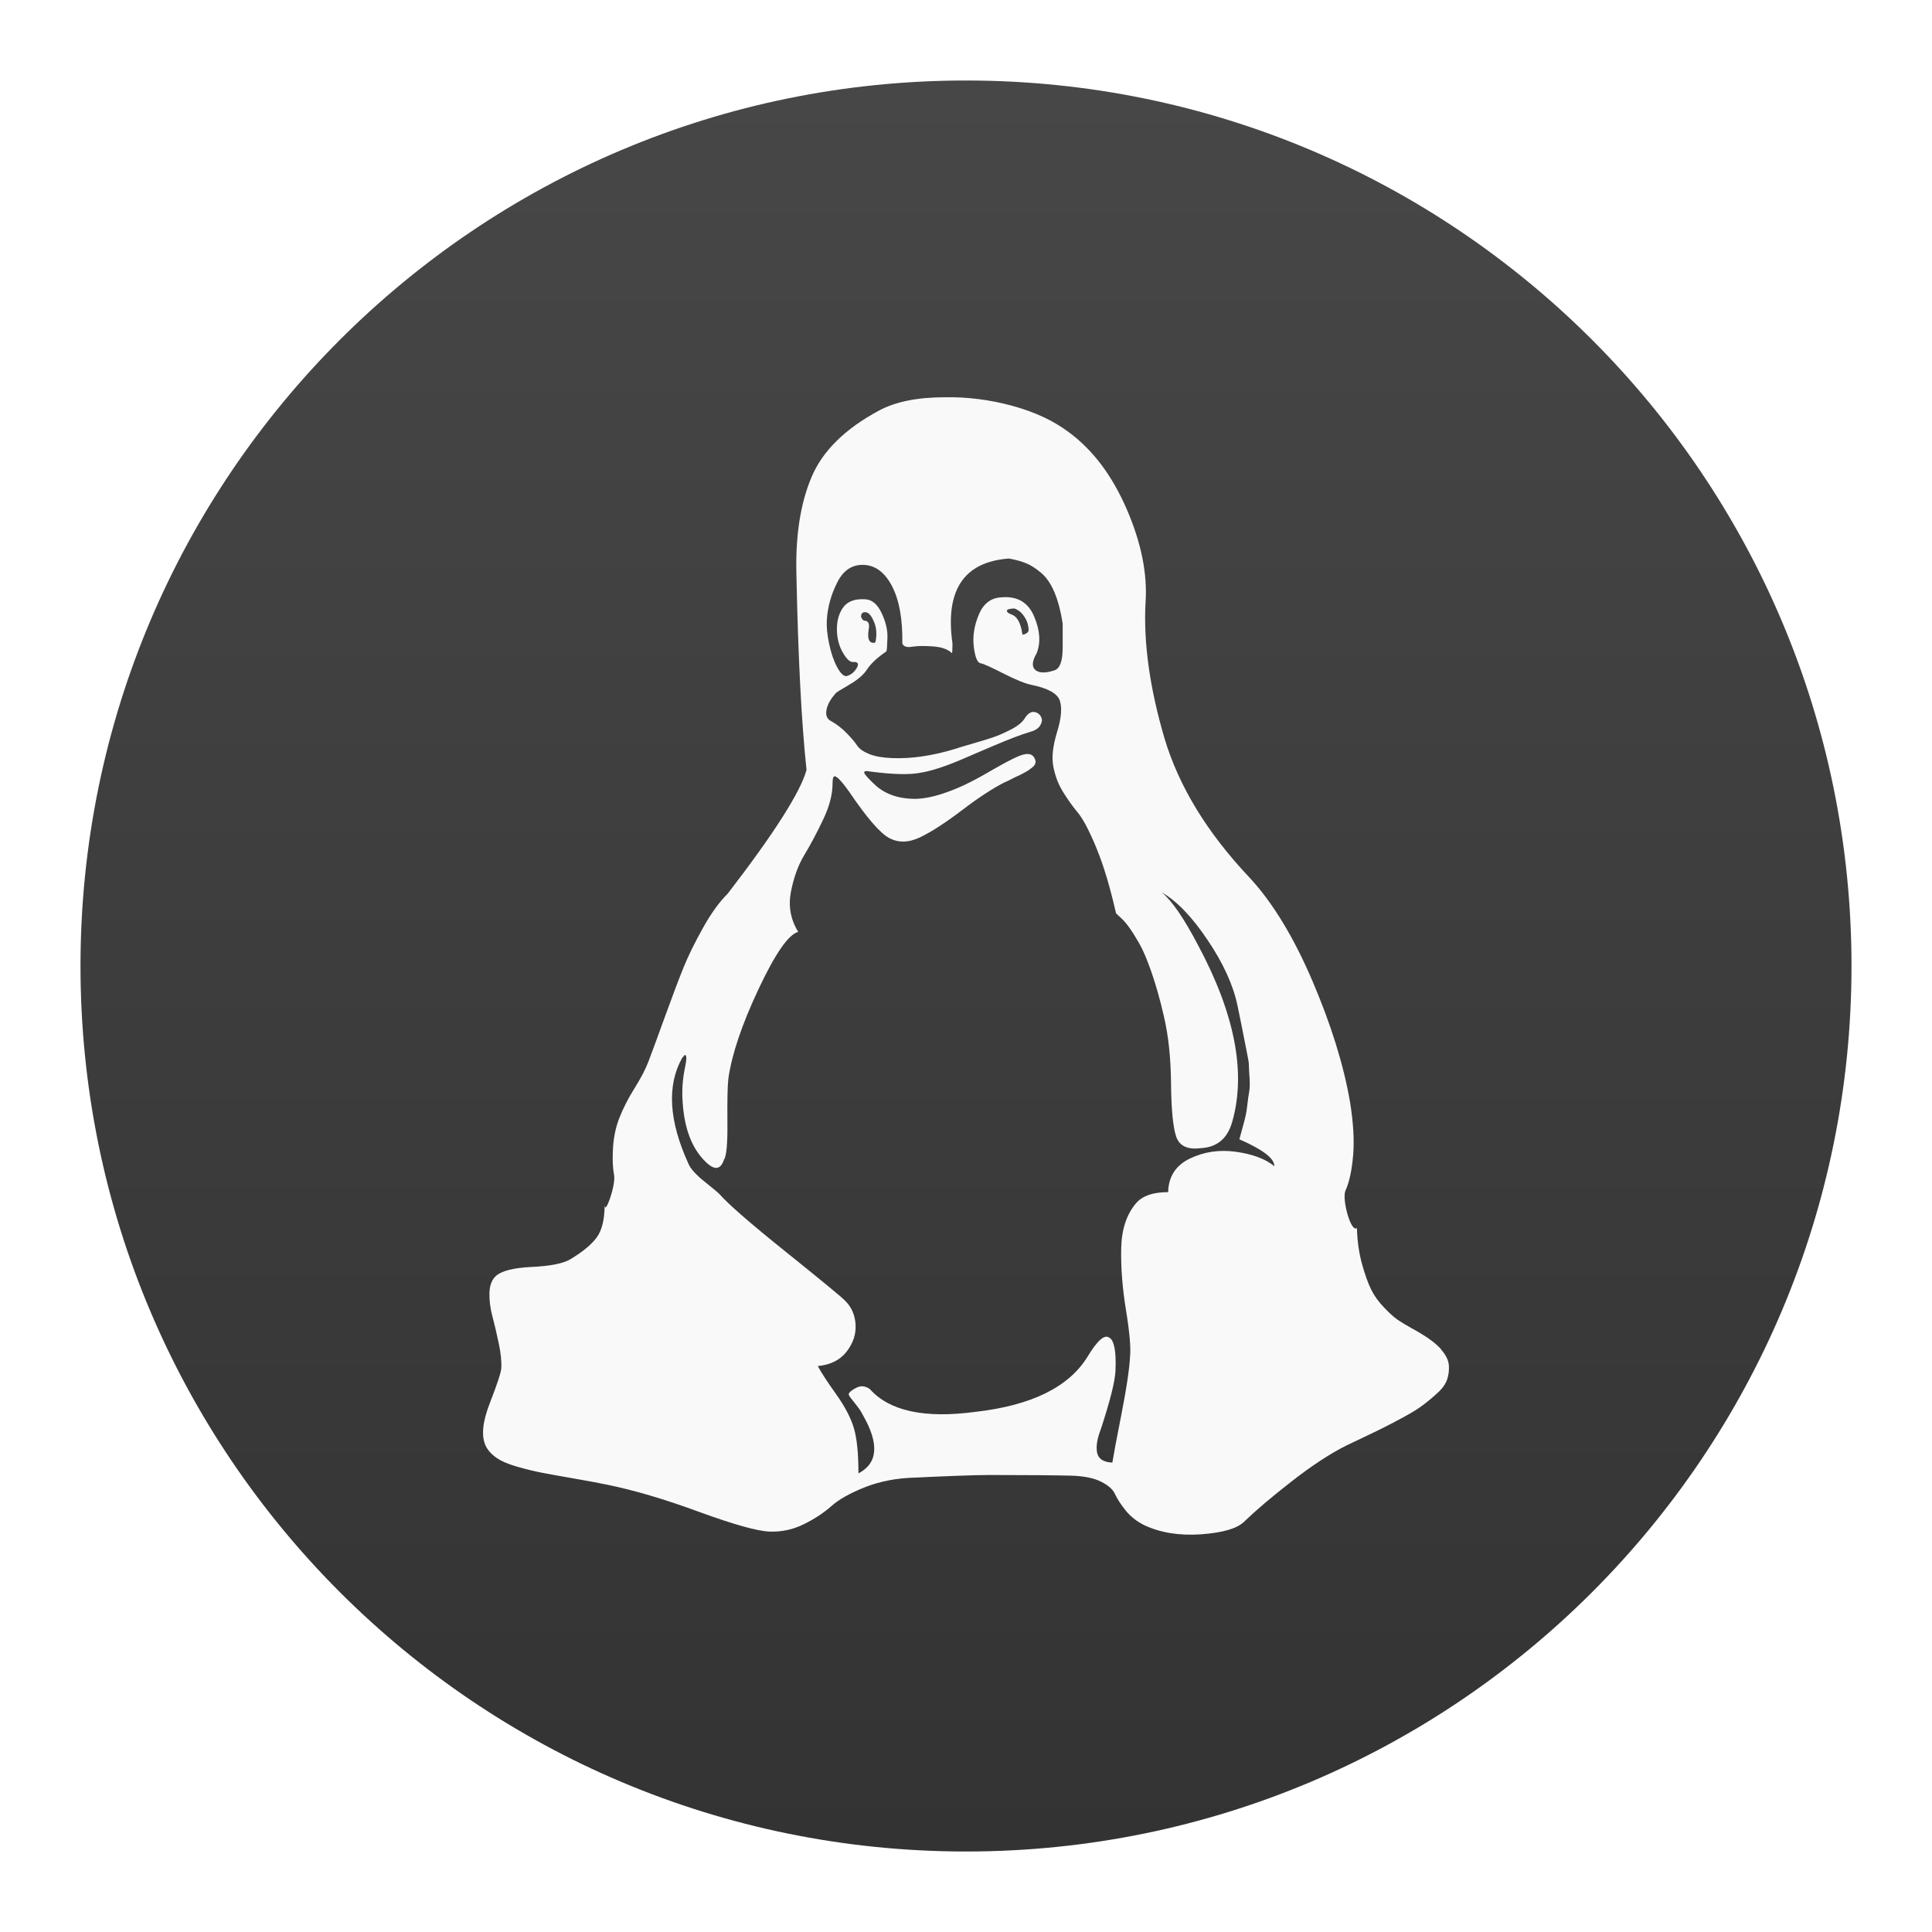
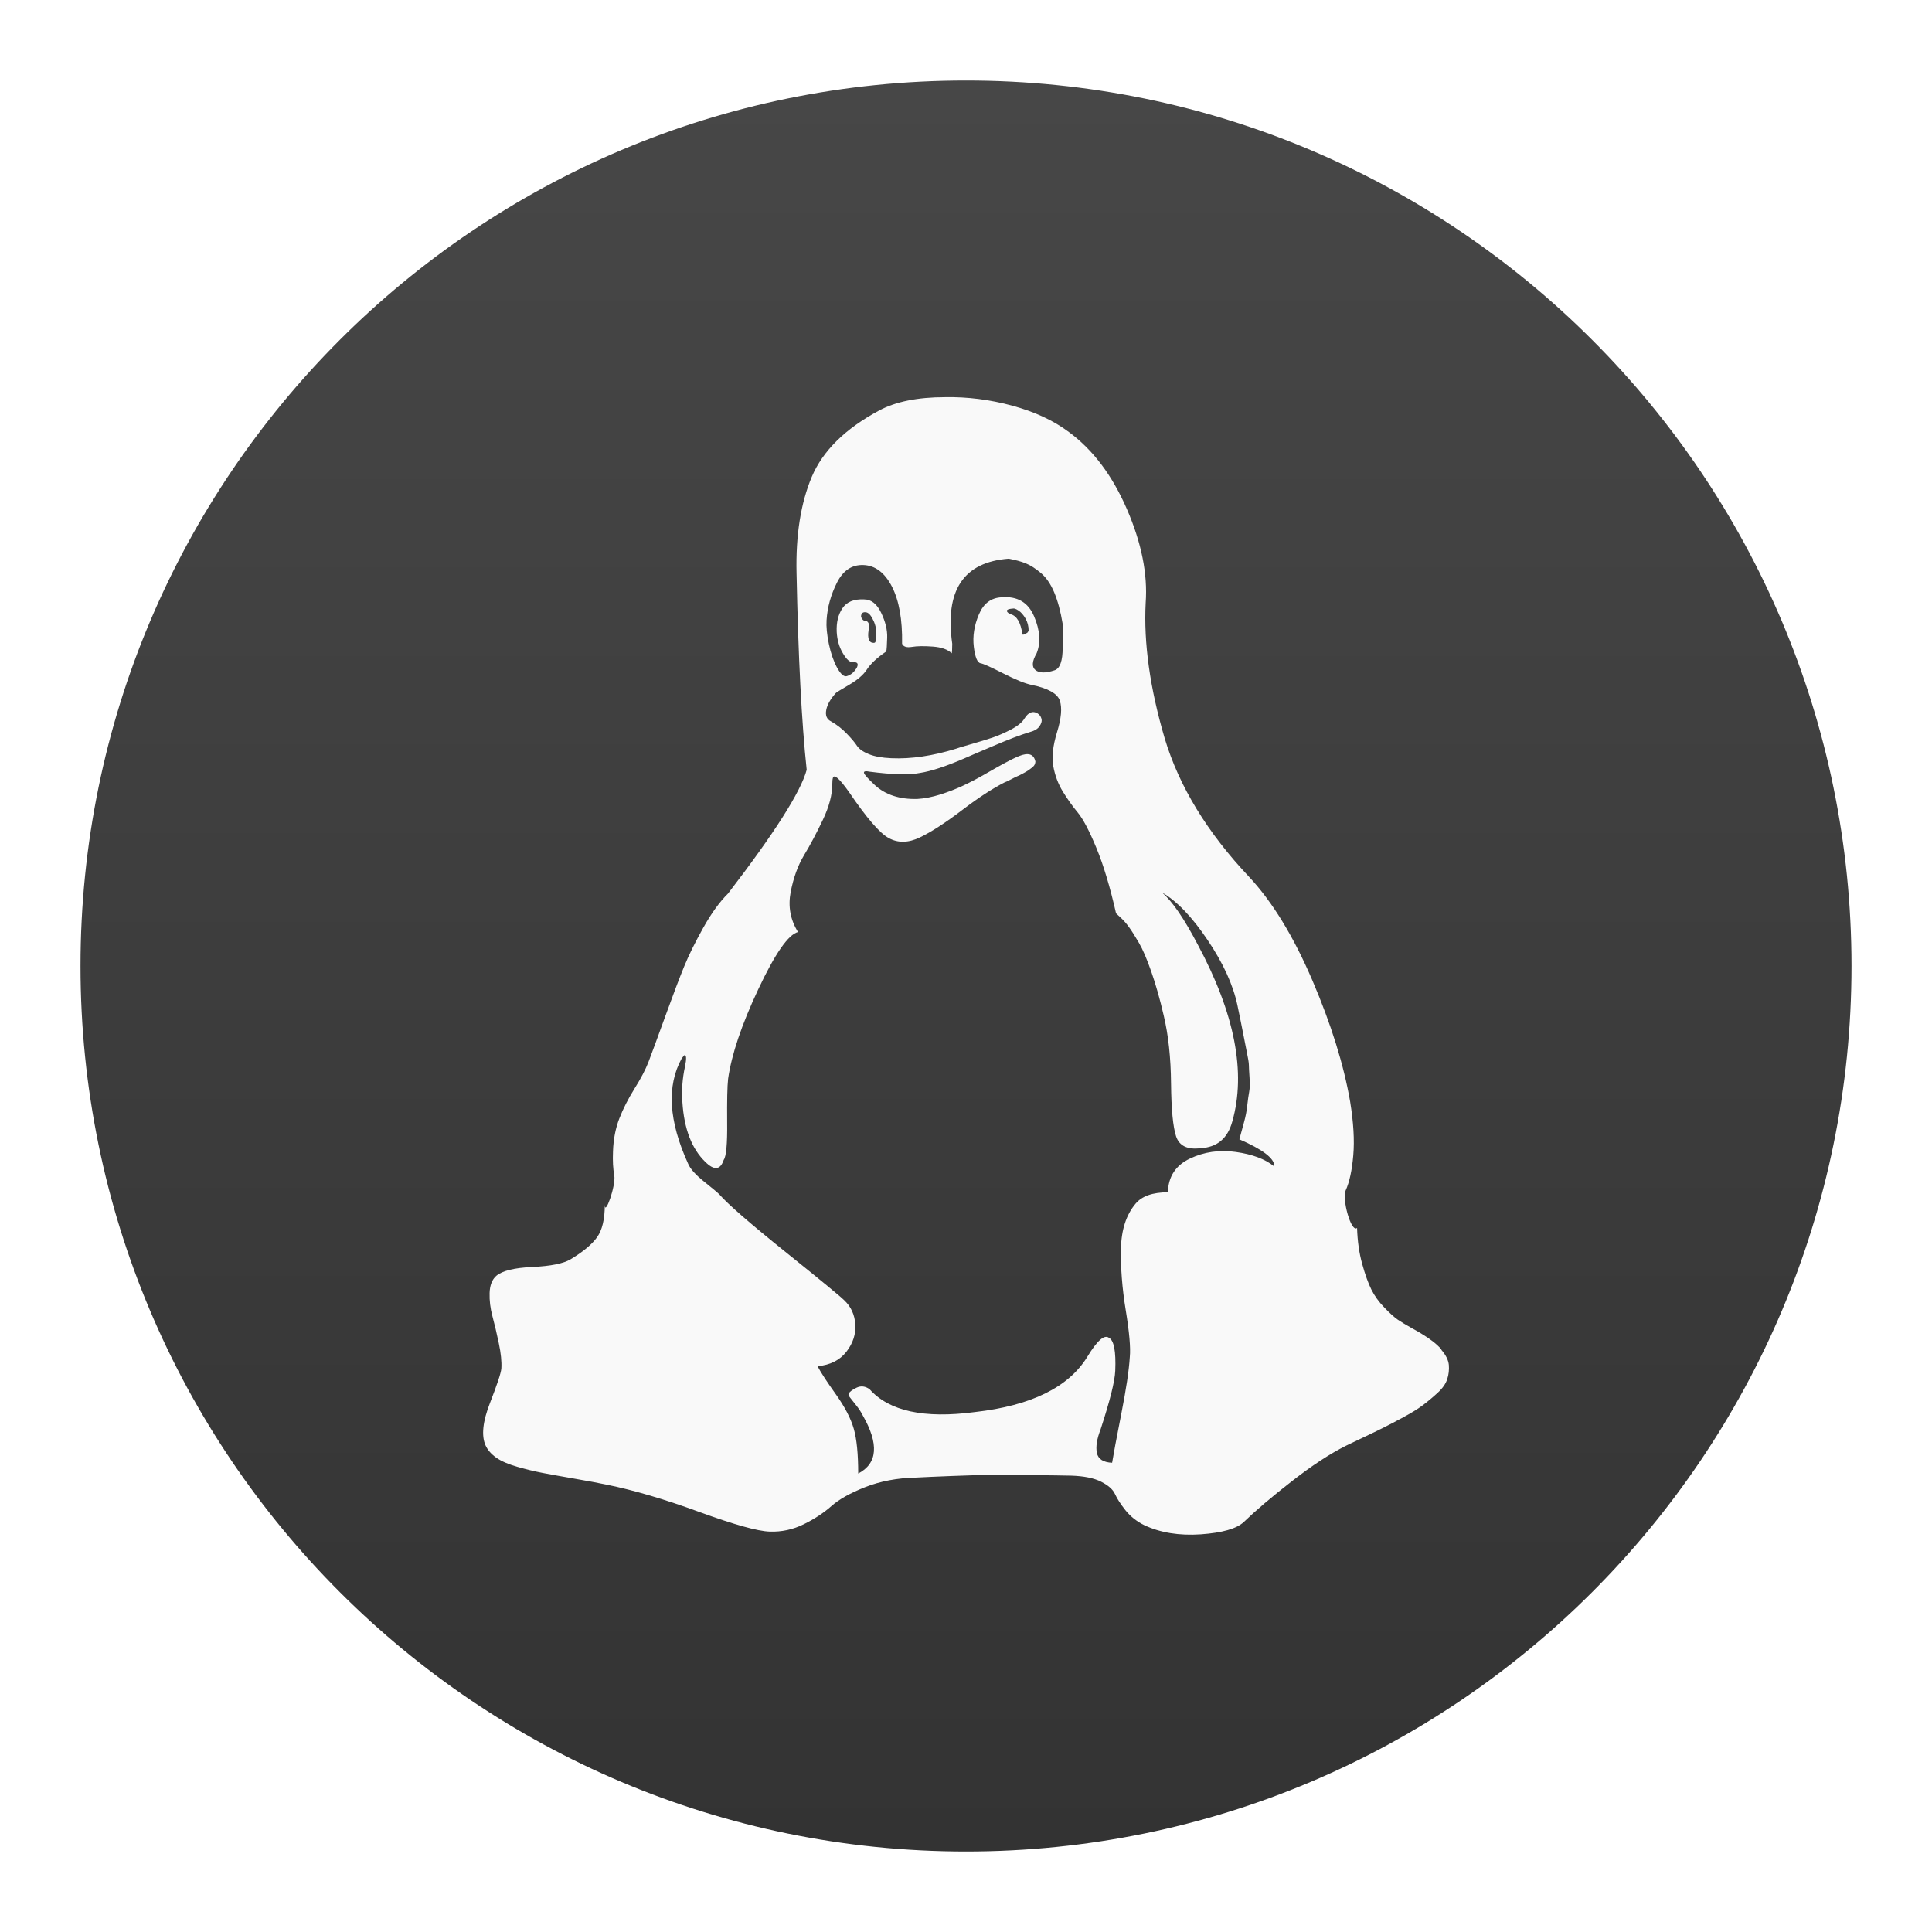
- <svg xmlns="http://www.w3.org/2000/svg" xmlns:xlink="http://www.w3.org/1999/xlink" id="svg8" version="1.1" width="24" viewBox="0 0 24 24" height="24">
+ <svg xmlns="http://www.w3.org/2000/svg" id="svg8" version="1.1" viewBox="0 0 24 24">
  <defs id="defs12">
-     <linearGradient id="linearGradient819">
-       <stop id="stop815" offset="0" style="stop-color:#333333;stop-opacity:1;" />
-       <stop id="stop817" offset="1" style="stop-color:#474747;stop-opacity:1" />
+     <style id="current-color-scheme" type="text/css">.ColorScheme-Text { color:#5c616c; } .ColorScheme-Highlight { color:#5294e2; } .ColorScheme-ButtonBackground { color:#d3dae3; }</style>
+     <linearGradient id="linearGradient821" x1="1" x2="23" y1="12" y2="12" gradientTransform="rotate(-90,12,12)" gradientUnits="userSpaceOnUse">
+       <stop id="stop815" style="stop-color:#333333" offset="0" />
+       <stop id="stop817" style="stop-color:#474747" offset="1" />
    </linearGradient>
-     <style type="text/css" id="current-color-scheme">
-    .ColorScheme-Text { color:#5c616c; } .ColorScheme-Highlight { color:#5294e2; } .ColorScheme-ButtonBackground { color:#d3dae3; }
-   </style>
-     <linearGradient gradientTransform="rotate(-90,12,12)" gradientUnits="userSpaceOnUse" y2="12" x2="23" y1="12" x1="1" id="linearGradient821" xlink:href="#linearGradient819" />
  </defs>
-   <path d="M 1,12 C 1,18.075 5.925,23 12,23 18.075,23 23,18.075 23,12 23,5.925 18.075,1 12,1 5.925,1 1,5.925 1,12 Z" id="path2" style="fill:url(#linearGradient821);fill-opacity:1" />
-   <path style="fill:#f9f9f9;fill-opacity:1;fill-rule:evenodd;stroke:none;stroke-width:1.492" id="Page-1" d="m 15.83,14.484 c 0,-0.095 -0.145,-0.205 -0.434,-0.331 0.021,-0.079 0.041,-0.151 0.059,-0.217 0.018,-0.066 0.032,-0.134 0.039,-0.205 0.008,-0.071 0.016,-0.127 0.024,-0.17 0.008,-0.042 0.009,-0.101 0.004,-0.177 -0.005,-0.076 -0.008,-0.127 -0.008,-0.154 0,-0.026 -0.009,-0.084 -0.028,-0.173 -0.018,-0.089 -0.029,-0.143 -0.032,-0.162 -0.003,-0.018 -0.016,-0.084 -0.039,-0.197 -0.024,-0.113 -0.038,-0.183 -0.043,-0.209 -0.053,-0.252 -0.176,-0.523 -0.371,-0.812 -0.194,-0.289 -0.384,-0.486 -0.568,-0.591 0.126,0.105 0.276,0.323 0.449,0.654 0.457,0.852 0.599,1.582 0.426,2.192 -0.058,0.21 -0.189,0.321 -0.394,0.331 -0.163,0.021 -0.264,-0.028 -0.304,-0.146 -0.039,-0.118 -0.06,-0.338 -0.063,-0.658 -0.003,-0.321 -0.033,-0.602 -0.091,-0.844 -0.047,-0.205 -0.099,-0.386 -0.154,-0.544 -0.055,-0.158 -0.106,-0.277 -0.154,-0.359 -0.047,-0.081 -0.088,-0.146 -0.122,-0.193 -0.034,-0.047 -0.068,-0.087 -0.103,-0.118 -0.034,-0.032 -0.054,-0.05 -0.059,-0.055 -0.074,-0.326 -0.155,-0.597 -0.244,-0.812 -0.089,-0.216 -0.167,-0.363 -0.233,-0.442 -0.066,-0.079 -0.127,-0.166 -0.185,-0.26 -0.058,-0.095 -0.097,-0.2 -0.118,-0.315 -0.021,-0.11 -0.005,-0.251 0.047,-0.422 0.053,-0.171 0.064,-0.301 0.035,-0.39 -0.029,-0.089 -0.146,-0.155 -0.351,-0.197 -0.079,-0.016 -0.196,-0.063 -0.351,-0.142 -0.155,-0.079 -0.248,-0.121 -0.28,-0.126 -0.042,-0.005 -0.071,-0.074 -0.087,-0.205 -0.016,-0.131 0.005,-0.265 0.063,-0.402 0.058,-0.137 0.152,-0.208 0.284,-0.213 0.194,-0.016 0.329,0.063 0.402,0.237 0.074,0.173 0.084,0.326 0.032,0.457 -0.058,0.1 -0.063,0.17 -0.016,0.209 0.047,0.039 0.126,0.041 0.237,0.004 0.068,-0.021 0.102,-0.116 0.102,-0.284 V 7.75 C 13.178,7.592 13.142,7.461 13.098,7.356 13.053,7.25 12.998,7.17 12.932,7.115 c -0.066,-0.055 -0.127,-0.095 -0.185,-0.118 -0.058,-0.024 -0.129,-0.043 -0.213,-0.059 -0.562,0.042 -0.796,0.394 -0.702,1.057 0,0.079 -0.003,0.118 -0.008,0.118 -0.047,-0.047 -0.125,-0.075 -0.233,-0.083 -0.108,-0.008 -0.194,-0.007 -0.26,0.004 -0.066,0.011 -0.106,-0.003 -0.122,-0.039 0.005,-0.3 -0.037,-0.536 -0.126,-0.71 -0.089,-0.173 -0.208,-0.263 -0.355,-0.268 -0.142,-0.005 -0.251,0.067 -0.327,0.217 -0.076,0.15 -0.12,0.306 -0.13,0.469 -0.005,0.079 0.004,0.176 0.028,0.292 0.024,0.116 0.058,0.214 0.102,0.296 0.045,0.081 0.085,0.117 0.122,0.106 0.053,-0.016 0.095,-0.053 0.126,-0.11 0.021,-0.047 0.003,-0.068 -0.055,-0.063 -0.037,0 -0.078,-0.038 -0.122,-0.114 -0.045,-0.076 -0.07,-0.164 -0.075,-0.264 -0.005,-0.116 0.018,-0.213 0.071,-0.292 0.053,-0.079 0.142,-0.116 0.268,-0.11 0.089,0 0.16,0.055 0.213,0.166 0.053,0.11 0.078,0.213 0.075,0.308 -0.003,0.095 -0.006,0.152 -0.012,0.173 -0.116,0.079 -0.197,0.155 -0.244,0.229 -0.042,0.063 -0.114,0.125 -0.217,0.185 -0.102,0.06 -0.156,0.093 -0.162,0.099 -0.068,0.074 -0.109,0.145 -0.122,0.213 -0.013,0.068 0.006,0.116 0.059,0.142 0.074,0.042 0.139,0.093 0.197,0.154 0.058,0.06 0.1,0.11 0.126,0.15 0.026,0.039 0.075,0.074 0.146,0.103 0.071,0.029 0.164,0.046 0.28,0.051 0.247,0.011 0.515,-0.029 0.804,-0.118 0.011,-0.005 0.071,-0.024 0.181,-0.055 0.11,-0.032 0.201,-0.059 0.272,-0.083 0.071,-0.024 0.148,-0.058 0.233,-0.102 0.084,-0.045 0.139,-0.091 0.166,-0.138 0.047,-0.074 0.1,-0.095 0.158,-0.063 0.026,0.016 0.043,0.038 0.051,0.067 0.008,0.029 0,0.06 -0.024,0.095 -0.024,0.034 -0.067,0.059 -0.13,0.075 -0.105,0.032 -0.254,0.088 -0.445,0.17 -0.192,0.081 -0.311,0.133 -0.359,0.154 -0.231,0.1 -0.415,0.16 -0.552,0.181 -0.131,0.026 -0.339,0.021 -0.623,-0.016 -0.053,-0.011 -0.076,-0.005 -0.071,0.016 0.005,0.021 0.05,0.071 0.134,0.15 0.131,0.121 0.308,0.179 0.528,0.173 0.089,-0.005 0.184,-0.024 0.284,-0.055 0.1,-0.032 0.194,-0.068 0.284,-0.11 0.089,-0.042 0.177,-0.088 0.264,-0.138 0.087,-0.05 0.166,-0.095 0.237,-0.134 0.071,-0.039 0.135,-0.071 0.193,-0.095 0.058,-0.024 0.104,-0.03 0.138,-0.02 0.034,0.011 0.057,0.039 0.067,0.087 0,0.011 -0.003,0.022 -0.008,0.035 -0.005,0.013 -0.016,0.026 -0.032,0.039 -0.016,0.013 -0.032,0.025 -0.047,0.035 -0.016,0.011 -0.038,0.024 -0.067,0.039 -0.029,0.016 -0.053,0.028 -0.071,0.035 -0.018,0.008 -0.045,0.021 -0.079,0.039 -0.034,0.018 -0.059,0.03 -0.075,0.035 -0.147,0.074 -0.325,0.189 -0.532,0.347 -0.208,0.158 -0.382,0.271 -0.524,0.339 -0.142,0.068 -0.271,0.071 -0.386,0.008 -0.11,-0.058 -0.276,-0.25 -0.497,-0.576 -0.116,-0.163 -0.181,-0.221 -0.197,-0.173 -0.005,0.016 -0.008,0.042 -0.008,0.079 0,0.131 -0.039,0.28 -0.118,0.445 -0.079,0.166 -0.156,0.311 -0.233,0.438 -0.076,0.126 -0.131,0.279 -0.166,0.457 -0.034,0.179 -0.004,0.344 0.091,0.497 -0.121,0.032 -0.285,0.268 -0.493,0.71 -0.208,0.442 -0.332,0.812 -0.375,1.112 -0.011,0.095 -0.014,0.276 -0.012,0.544 0.003,0.268 -0.012,0.423 -0.043,0.465 -0.042,0.126 -0.118,0.134 -0.229,0.024 -0.168,-0.163 -0.263,-0.41 -0.284,-0.741 -0.011,-0.147 0,-0.294 0.032,-0.442 0.021,-0.1 0.018,-0.147 -0.008,-0.142 l -0.032,0.039 c -0.189,0.342 -0.163,0.778 0.079,1.309 0.026,0.063 0.092,0.137 0.197,0.221 0.105,0.084 0.168,0.137 0.189,0.158 0.105,0.121 0.378,0.359 0.82,0.714 0.442,0.355 0.686,0.556 0.733,0.603 0.084,0.079 0.13,0.179 0.138,0.3 0.008,0.121 -0.029,0.234 -0.11,0.339 -0.081,0.105 -0.201,0.166 -0.359,0.181 0.042,0.079 0.118,0.196 0.229,0.351 0.11,0.155 0.184,0.297 0.221,0.426 0.037,0.129 0.055,0.314 0.055,0.556 0.242,-0.126 0.26,-0.368 0.055,-0.725 -0.021,-0.042 -0.049,-0.084 -0.083,-0.126 -0.034,-0.042 -0.059,-0.074 -0.075,-0.095 -0.016,-0.021 -0.021,-0.037 -0.016,-0.047 0.016,-0.026 0.05,-0.051 0.102,-0.075 0.053,-0.024 0.105,-0.017 0.158,0.02 0.242,0.273 0.678,0.368 1.309,0.284 0.699,-0.079 1.164,-0.308 1.396,-0.686 0.121,-0.2 0.21,-0.279 0.268,-0.237 0.063,0.032 0.089,0.168 0.079,0.41 -0.005,0.131 -0.066,0.373 -0.181,0.725 -0.047,0.121 -0.063,0.219 -0.047,0.296 0.016,0.076 0.079,0.117 0.189,0.122 0.016,-0.1 0.054,-0.302 0.114,-0.607 0.06,-0.305 0.096,-0.541 0.106,-0.71 0.011,-0.11 -0.006,-0.304 -0.051,-0.58 -0.045,-0.276 -0.064,-0.531 -0.059,-0.765 0.005,-0.234 0.066,-0.419 0.181,-0.556 0.079,-0.095 0.213,-0.142 0.402,-0.142 0.005,-0.194 0.096,-0.334 0.272,-0.418 0.176,-0.084 0.367,-0.112 0.572,-0.083 0.205,0.029 0.363,0.088 0.473,0.177 z M 10.878,7.963 c 0.016,-0.089 0.009,-0.168 -0.02,-0.237 -0.029,-0.068 -0.059,-0.108 -0.091,-0.118 -0.047,-0.011 -0.071,0.008 -0.071,0.055 0.011,0.026 0.024,0.042 0.039,0.047 0.053,0 0.071,0.039 0.055,0.118 -0.016,0.105 0.005,0.158 0.063,0.158 0.016,0 0.024,-0.008 0.024,-0.024 z m 1.9,-0.126 c 0,-0.058 -0.013,-0.109 -0.039,-0.154 -0.026,-0.045 -0.055,-0.078 -0.087,-0.099 -0.032,-0.021 -0.055,-0.029 -0.071,-0.024 -0.074,0.005 -0.092,0.024 -0.055,0.055 0.011,0.005 0.021,0.011 0.032,0.016 0.074,0.021 0.121,0.102 0.142,0.244 0,0.016 0.021,0.011 0.063,-0.016 z m 5.125,8.929 c 0.058,0.066 0.089,0.129 0.095,0.189 0.005,0.06 -0.001,0.12 -0.02,0.177 -0.018,0.058 -0.059,0.116 -0.122,0.173 -0.063,0.058 -0.125,0.109 -0.185,0.154 -0.06,0.045 -0.139,0.093 -0.237,0.146 -0.097,0.053 -0.18,0.096 -0.248,0.13 -0.068,0.034 -0.152,0.075 -0.252,0.122 -0.1,0.047 -0.171,0.081 -0.213,0.102 -0.2,0.1 -0.424,0.247 -0.674,0.442 -0.25,0.194 -0.448,0.363 -0.595,0.505 -0.089,0.084 -0.268,0.135 -0.536,0.154 -0.268,0.018 -0.502,-0.02 -0.702,-0.114 -0.095,-0.047 -0.172,-0.109 -0.233,-0.185 -0.06,-0.076 -0.104,-0.143 -0.13,-0.201 -0.026,-0.058 -0.084,-0.109 -0.173,-0.154 -0.089,-0.045 -0.213,-0.07 -0.371,-0.075 -0.231,-0.005 -0.573,-0.008 -1.025,-0.008 -0.1,0 -0.25,0.004 -0.449,0.012 -0.2,0.008 -0.352,0.014 -0.457,0.02 -0.231,0.005 -0.44,0.045 -0.627,0.118 -0.187,0.074 -0.327,0.152 -0.422,0.237 -0.095,0.084 -0.209,0.159 -0.343,0.225 -0.134,0.066 -0.275,0.096 -0.422,0.091 -0.152,-0.005 -0.444,-0.087 -0.875,-0.244 C 8.255,18.623 7.872,18.51 7.535,18.442 c -0.1,-0.021 -0.234,-0.046 -0.402,-0.075 -0.168,-0.029 -0.3,-0.053 -0.394,-0.071 -0.095,-0.018 -0.198,-0.043 -0.311,-0.075 -0.113,-0.032 -0.201,-0.07 -0.264,-0.114 -0.063,-0.045 -0.108,-0.096 -0.134,-0.154 -0.053,-0.121 -0.034,-0.296 0.055,-0.524 0.089,-0.229 0.137,-0.372 0.142,-0.43 0.005,-0.084 -0.005,-0.189 -0.032,-0.315 C 6.168,16.557 6.142,16.446 6.116,16.348 6.09,16.251 6.078,16.155 6.08,16.061 c 0.003,-0.095 0.03,-0.166 0.083,-0.213 0.074,-0.063 0.223,-0.1 0.449,-0.11 0.226,-0.011 0.384,-0.042 0.473,-0.095 0.158,-0.095 0.268,-0.187 0.331,-0.276 0.063,-0.089 0.095,-0.223 0.095,-0.402 0,0.15 0.139,-0.237 0.118,-0.363 -0.016,-0.084 -0.021,-0.184 -0.016,-0.3 0.005,-0.152 0.032,-0.289 0.079,-0.41 0.047,-0.121 0.11,-0.244 0.189,-0.371 0.079,-0.126 0.137,-0.237 0.173,-0.331 0.042,-0.11 0.112,-0.3 0.209,-0.568 0.097,-0.268 0.175,-0.473 0.233,-0.615 0.058,-0.142 0.137,-0.302 0.237,-0.481 0.1,-0.179 0.202,-0.321 0.308,-0.426 C 9.619,10.349 9.945,9.837 10.019,9.564 9.956,8.975 9.914,8.16 9.893,7.119 9.882,6.646 9.945,6.248 10.082,5.925 10.219,5.602 10.497,5.327 10.918,5.101 11.123,4.99 11.396,4.935 11.738,4.935 c 0.279,-0.005 0.557,0.03 0.836,0.106 0.279,0.076 0.513,0.185 0.702,0.327 0.3,0.221 0.54,0.54 0.721,0.958 0.181,0.418 0.259,0.806 0.233,1.163 -0.026,0.499 0.053,1.062 0.237,1.687 0.179,0.594 0.528,1.167 1.049,1.719 0.289,0.31 0.551,0.739 0.785,1.285 0.234,0.547 0.39,1.049 0.469,1.506 0.042,0.258 0.055,0.48 0.039,0.666 -0.016,0.187 -0.047,0.332 -0.095,0.438 -0.047,0.105 0.068,0.528 0.142,0.465 0.005,0.163 0.026,0.311 0.063,0.445 0.037,0.134 0.075,0.24 0.114,0.319 0.039,0.079 0.093,0.154 0.162,0.225 0.068,0.071 0.124,0.121 0.166,0.15 0.042,0.029 0.099,0.063 0.17,0.103 0.071,0.039 0.114,0.064 0.13,0.075 0.105,0.063 0.187,0.127 0.244,0.193 z" />
+   <path id="path2" d="m1 12c0 6.075 4.925 11 11 11s11-4.925 11-11-4.925-11-11-11-11 4.925-11 11z" style="fill:url(#linearGradient821)" />
+   <path id="Page-1" d="m15.83 14.484c0-0.095-0.145-0.205-0.434-0.331 0.021-0.079 0.041-0.151 0.059-0.217 0.018-0.066 0.032-0.134 0.039-0.205 0.008-0.071 0.016-0.127 0.024-0.17 0.008-0.042 0.009-0.101 0.004-0.177-0.005-0.076-0.008-0.127-0.008-0.154 0-0.026-0.009-0.084-0.028-0.173-0.018-0.089-0.029-0.143-0.032-0.162-0.003-0.018-0.016-0.084-0.039-0.197-0.024-0.113-0.038-0.183-0.043-0.209-0.053-0.252-0.176-0.523-0.371-0.812-0.194-0.289-0.384-0.486-0.568-0.591 0.126 0.105 0.276 0.323 0.449 0.654 0.457 0.852 0.599 1.582 0.426 2.192-0.058 0.21-0.189 0.321-0.394 0.331-0.163 0.021-0.264-0.028-0.304-0.146-0.039-0.118-0.06-0.338-0.063-0.658-0.003-0.321-0.033-0.602-0.091-0.844-0.047-0.205-0.099-0.386-0.154-0.544-0.055-0.158-0.106-0.277-0.154-0.359-0.047-0.081-0.088-0.146-0.122-0.193-0.034-0.047-0.068-0.087-0.103-0.118-0.034-0.032-0.054-0.05-0.059-0.055-0.074-0.326-0.155-0.597-0.244-0.812-0.089-0.216-0.167-0.363-0.233-0.442-0.066-0.079-0.127-0.166-0.185-0.26-0.058-0.095-0.097-0.2-0.118-0.315-0.021-0.11-0.005-0.251 0.047-0.422 0.053-0.171 0.064-0.301 0.035-0.39-0.029-0.089-0.146-0.155-0.351-0.197-0.079-0.016-0.196-0.063-0.351-0.142-0.155-0.079-0.248-0.121-0.28-0.126-0.042-0.005-0.071-0.074-0.087-0.205-0.016-0.131 0.005-0.265 0.063-0.402 0.058-0.137 0.152-0.208 0.284-0.213 0.194-0.016 0.329 0.063 0.402 0.237 0.074 0.173 0.084 0.326 0.032 0.457-0.058 0.1-0.063 0.17-0.016 0.209 0.047 0.039 0.126 0.041 0.237 0.004 0.068-0.021 0.102-0.116 0.102-0.284v-0.292c-0.026-0.158-0.062-0.289-0.106-0.394-0.045-0.105-0.1-0.185-0.166-0.24-0.066-0.055-0.127-0.095-0.185-0.118-0.058-0.024-0.129-0.043-0.213-0.059-0.562 0.042-0.796 0.394-0.702 1.057 0 0.079-0.003 0.118-0.008 0.118-0.047-0.047-0.125-0.075-0.233-0.083-0.108-0.008-0.194-0.007-0.26 0.004-0.066 0.011-0.106-0.003-0.122-0.039 0.005-0.3-0.037-0.536-0.126-0.71-0.089-0.173-0.208-0.263-0.355-0.268-0.142-0.005-0.251 0.067-0.327 0.217-0.076 0.15-0.12 0.306-0.13 0.469-0.005 0.079 0.004 0.176 0.028 0.292 0.024 0.116 0.058 0.214 0.102 0.296 0.045 0.081 0.085 0.117 0.122 0.106 0.053-0.016 0.095-0.053 0.126-0.11 0.021-0.047 0.003-0.068-0.055-0.063-0.037 0-0.078-0.038-0.122-0.114-0.045-0.076-0.07-0.164-0.075-0.264-0.005-0.116 0.018-0.213 0.071-0.292 0.053-0.079 0.142-0.116 0.268-0.11 0.089 0 0.16 0.055 0.213 0.166 0.053 0.11 0.078 0.213 0.075 0.308-0.003 0.095-0.006 0.152-0.012 0.173-0.116 0.079-0.197 0.155-0.244 0.229-0.042 0.063-0.114 0.125-0.217 0.185-0.102 0.06-0.156 0.093-0.162 0.099-0.068 0.074-0.109 0.145-0.122 0.213-0.013 0.068 0.006 0.116 0.059 0.142 0.074 0.042 0.139 0.093 0.197 0.154 0.058 0.06 0.1 0.11 0.126 0.15 0.026 0.039 0.075 0.074 0.146 0.103 0.071 0.029 0.164 0.046 0.28 0.051 0.247 0.011 0.515-0.029 0.804-0.118 0.011-0.005 0.071-0.024 0.181-0.055 0.11-0.032 0.201-0.059 0.272-0.083 0.071-0.024 0.148-0.058 0.233-0.102 0.084-0.045 0.139-0.091 0.166-0.138 0.047-0.074 0.1-0.095 0.158-0.063 0.026 0.016 0.043 0.038 0.051 0.067 0.008 0.029 0 0.06-0.024 0.095s-0.067 0.059-0.13 0.075c-0.105 0.032-0.254 0.088-0.445 0.17-0.192 0.081-0.311 0.133-0.359 0.154-0.231 0.1-0.415 0.16-0.552 0.181-0.131 0.026-0.339 0.021-0.623-0.016-0.053-0.011-0.076-0.005-0.071 0.016 0.005 0.021 0.05 0.071 0.134 0.15 0.131 0.121 0.308 0.179 0.528 0.173 0.089-0.005 0.184-0.024 0.284-0.055 0.1-0.032 0.194-0.068 0.284-0.11 0.089-0.042 0.177-0.088 0.264-0.138 0.087-0.05 0.166-0.095 0.237-0.134 0.071-0.039 0.135-0.071 0.193-0.095 0.058-0.024 0.104-0.03 0.138-0.02 0.034 0.011 0.057 0.039 0.067 0.087 0 0.011-0.003 0.022-0.008 0.035s-0.016 0.026-0.032 0.039c-0.016 0.013-0.032 0.025-0.047 0.035s-0.038 0.024-0.067 0.039c-0.029 0.016-0.053 0.028-0.071 0.035-0.018 0.008-0.045 0.021-0.079 0.039-0.034 0.018-0.059 0.03-0.075 0.035-0.147 0.074-0.325 0.189-0.532 0.347-0.208 0.158-0.382 0.271-0.524 0.339-0.142 0.068-0.271 0.071-0.386 0.008-0.11-0.058-0.276-0.25-0.497-0.576-0.116-0.163-0.181-0.221-0.197-0.173-0.005 0.016-0.008 0.042-0.008 0.079 0 0.131-0.039 0.28-0.118 0.445-0.079 0.166-0.156 0.311-0.233 0.438-0.076 0.126-0.131 0.279-0.166 0.457-0.034 0.179-0.004 0.344 0.091 0.497-0.121 0.032-0.285 0.268-0.493 0.71-0.208 0.442-0.332 0.812-0.375 1.112-0.011 0.095-0.014 0.276-0.012 0.544 0.003 0.268-0.012 0.423-0.043 0.465-0.042 0.126-0.118 0.134-0.229 0.024-0.168-0.163-0.263-0.41-0.284-0.741-0.011-0.147 0-0.294 0.032-0.442 0.021-0.1 0.018-0.147-0.008-0.142l-0.032 0.039c-0.189 0.342-0.163 0.778 0.079 1.309 0.026 0.063 0.092 0.137 0.197 0.221 0.105 0.084 0.168 0.137 0.189 0.158 0.105 0.121 0.378 0.359 0.82 0.714 0.442 0.355 0.686 0.556 0.733 0.603 0.084 0.079 0.13 0.179 0.138 0.3 0.008 0.121-0.029 0.234-0.11 0.339-0.081 0.105-0.201 0.166-0.359 0.181 0.042 0.079 0.118 0.196 0.229 0.351 0.11 0.155 0.184 0.297 0.221 0.426 0.037 0.129 0.055 0.314 0.055 0.556 0.242-0.126 0.26-0.368 0.055-0.725-0.021-0.042-0.049-0.084-0.083-0.126-0.034-0.042-0.059-0.074-0.075-0.095-0.016-0.021-0.021-0.037-0.016-0.047 0.016-0.026 0.05-0.051 0.102-0.075 0.053-0.024 0.105-0.017 0.158 0.02 0.242 0.273 0.678 0.368 1.309 0.284 0.699-0.079 1.164-0.308 1.396-0.686 0.121-0.2 0.21-0.279 0.268-0.237 0.063 0.032 0.089 0.168 0.079 0.41-0.005 0.131-0.066 0.373-0.181 0.725-0.047 0.121-0.063 0.219-0.047 0.296 0.016 0.076 0.079 0.117 0.189 0.122 0.016-0.1 0.054-0.302 0.114-0.607 0.06-0.305 0.096-0.541 0.106-0.71 0.011-0.11-0.006-0.304-0.051-0.58-0.045-0.276-0.064-0.531-0.059-0.765 0.005-0.234 0.066-0.419 0.181-0.556 0.079-0.095 0.213-0.142 0.402-0.142 0.005-0.194 0.096-0.334 0.272-0.418 0.176-0.084 0.367-0.112 0.572-0.083 0.205 0.029 0.363 0.088 0.473 0.177zm-4.952-6.521c0.016-0.089 0.009-0.168-0.02-0.237-0.029-0.068-0.059-0.108-0.091-0.118-0.047-0.011-0.071 0.008-0.071 0.055 0.011 0.026 0.024 0.042 0.039 0.047 0.053 0 0.071 0.039 0.055 0.118-0.016 0.105 0.005 0.158 0.063 0.158 0.016 0 0.024-0.008 0.024-0.024zm1.9-0.126c0-0.058-0.013-0.109-0.039-0.154-0.026-0.045-0.055-0.078-0.087-0.099-0.032-0.021-0.055-0.029-0.071-0.024-0.074 0.005-0.092 0.024-0.055 0.055 0.011 0.005 0.021 0.011 0.032 0.016 0.074 0.021 0.121 0.102 0.142 0.244 0 0.016 0.021 0.011 0.063-0.016zm5.125 8.929c0.058 0.066 0.089 0.129 0.095 0.189 0.005 0.06-1e-3 0.12-0.02 0.177-0.018 0.058-0.059 0.116-0.122 0.173-0.063 0.058-0.125 0.109-0.185 0.154-0.06 0.045-0.139 0.093-0.237 0.146-0.097 0.053-0.18 0.096-0.248 0.13-0.068 0.034-0.152 0.075-0.252 0.122-0.1 0.047-0.171 0.081-0.213 0.102-0.2 0.1-0.424 0.247-0.674 0.442-0.25 0.194-0.448 0.363-0.595 0.505-0.089 0.084-0.268 0.135-0.536 0.154-0.268 0.018-0.502-0.02-0.702-0.114-0.095-0.047-0.172-0.109-0.233-0.185-0.06-0.076-0.104-0.143-0.13-0.201-0.026-0.058-0.084-0.109-0.173-0.154-0.089-0.045-0.213-0.07-0.371-0.075-0.231-0.005-0.573-0.008-1.025-0.008-0.1 0-0.25 0.004-0.449 0.012-0.2 0.008-0.352 0.014-0.457 0.02-0.231 0.005-0.44 0.045-0.627 0.118-0.187 0.074-0.327 0.152-0.422 0.237-0.095 0.084-0.209 0.159-0.343 0.225-0.134 0.066-0.275 0.096-0.422 0.091-0.152-0.005-0.444-0.087-0.875-0.244-0.431-0.158-0.815-0.271-1.151-0.339-0.1-0.021-0.234-0.046-0.402-0.075-0.168-0.029-0.3-0.053-0.394-0.071-0.095-0.018-0.198-0.043-0.311-0.075-0.113-0.032-0.201-0.07-0.264-0.114-0.063-0.045-0.108-0.096-0.134-0.154-0.053-0.121-0.034-0.296 0.055-0.524 0.089-0.229 0.137-0.372 0.142-0.43 0.005-0.084-0.005-0.189-0.032-0.315-0.026-0.126-0.053-0.238-0.079-0.335-0.026-0.097-0.038-0.193-0.035-0.288 0.003-0.095 0.03-0.166 0.083-0.213 0.074-0.063 0.223-0.1 0.449-0.11 0.226-0.011 0.384-0.042 0.473-0.095 0.158-0.095 0.268-0.187 0.331-0.276 0.063-0.089 0.095-0.223 0.095-0.402 0 0.15 0.139-0.237 0.118-0.363-0.016-0.084-0.021-0.184-0.016-0.3 0.005-0.152 0.032-0.289 0.079-0.41 0.047-0.121 0.11-0.244 0.189-0.371 0.079-0.126 0.137-0.237 0.173-0.331 0.042-0.11 0.112-0.3 0.209-0.568 0.097-0.268 0.175-0.473 0.233-0.615 0.058-0.142 0.137-0.302 0.237-0.481 0.1-0.179 0.202-0.321 0.308-0.426 0.578-0.752 0.904-1.264 0.978-1.538-0.063-0.589-0.105-1.403-0.126-2.444-0.011-0.473 0.053-0.871 0.189-1.195 0.137-0.323 0.415-0.598 0.836-0.824 0.205-0.11 0.478-0.166 0.82-0.166 0.279-0.005 0.557 0.03 0.836 0.106 0.279 0.076 0.513 0.185 0.702 0.327 0.3 0.221 0.54 0.54 0.721 0.958 0.181 0.418 0.259 0.806 0.233 1.163-0.026 0.499 0.053 1.062 0.237 1.687 0.179 0.594 0.528 1.167 1.049 1.719 0.289 0.31 0.551 0.739 0.785 1.285 0.234 0.547 0.39 1.049 0.469 1.506 0.042 0.258 0.055 0.48 0.039 0.666-0.016 0.187-0.047 0.332-0.095 0.438-0.047 0.105 0.068 0.528 0.142 0.465 0.005 0.163 0.026 0.311 0.063 0.445 0.037 0.134 0.075 0.24 0.114 0.319 0.039 0.079 0.093 0.154 0.162 0.225 0.068 0.071 0.124 0.121 0.166 0.15 0.042 0.029 0.099 0.063 0.17 0.103 0.071 0.039 0.114 0.064 0.13 0.075 0.105 0.063 0.187 0.127 0.244 0.193z" style="fill-rule:evenodd;fill:#f9f9f9" />
</svg>
